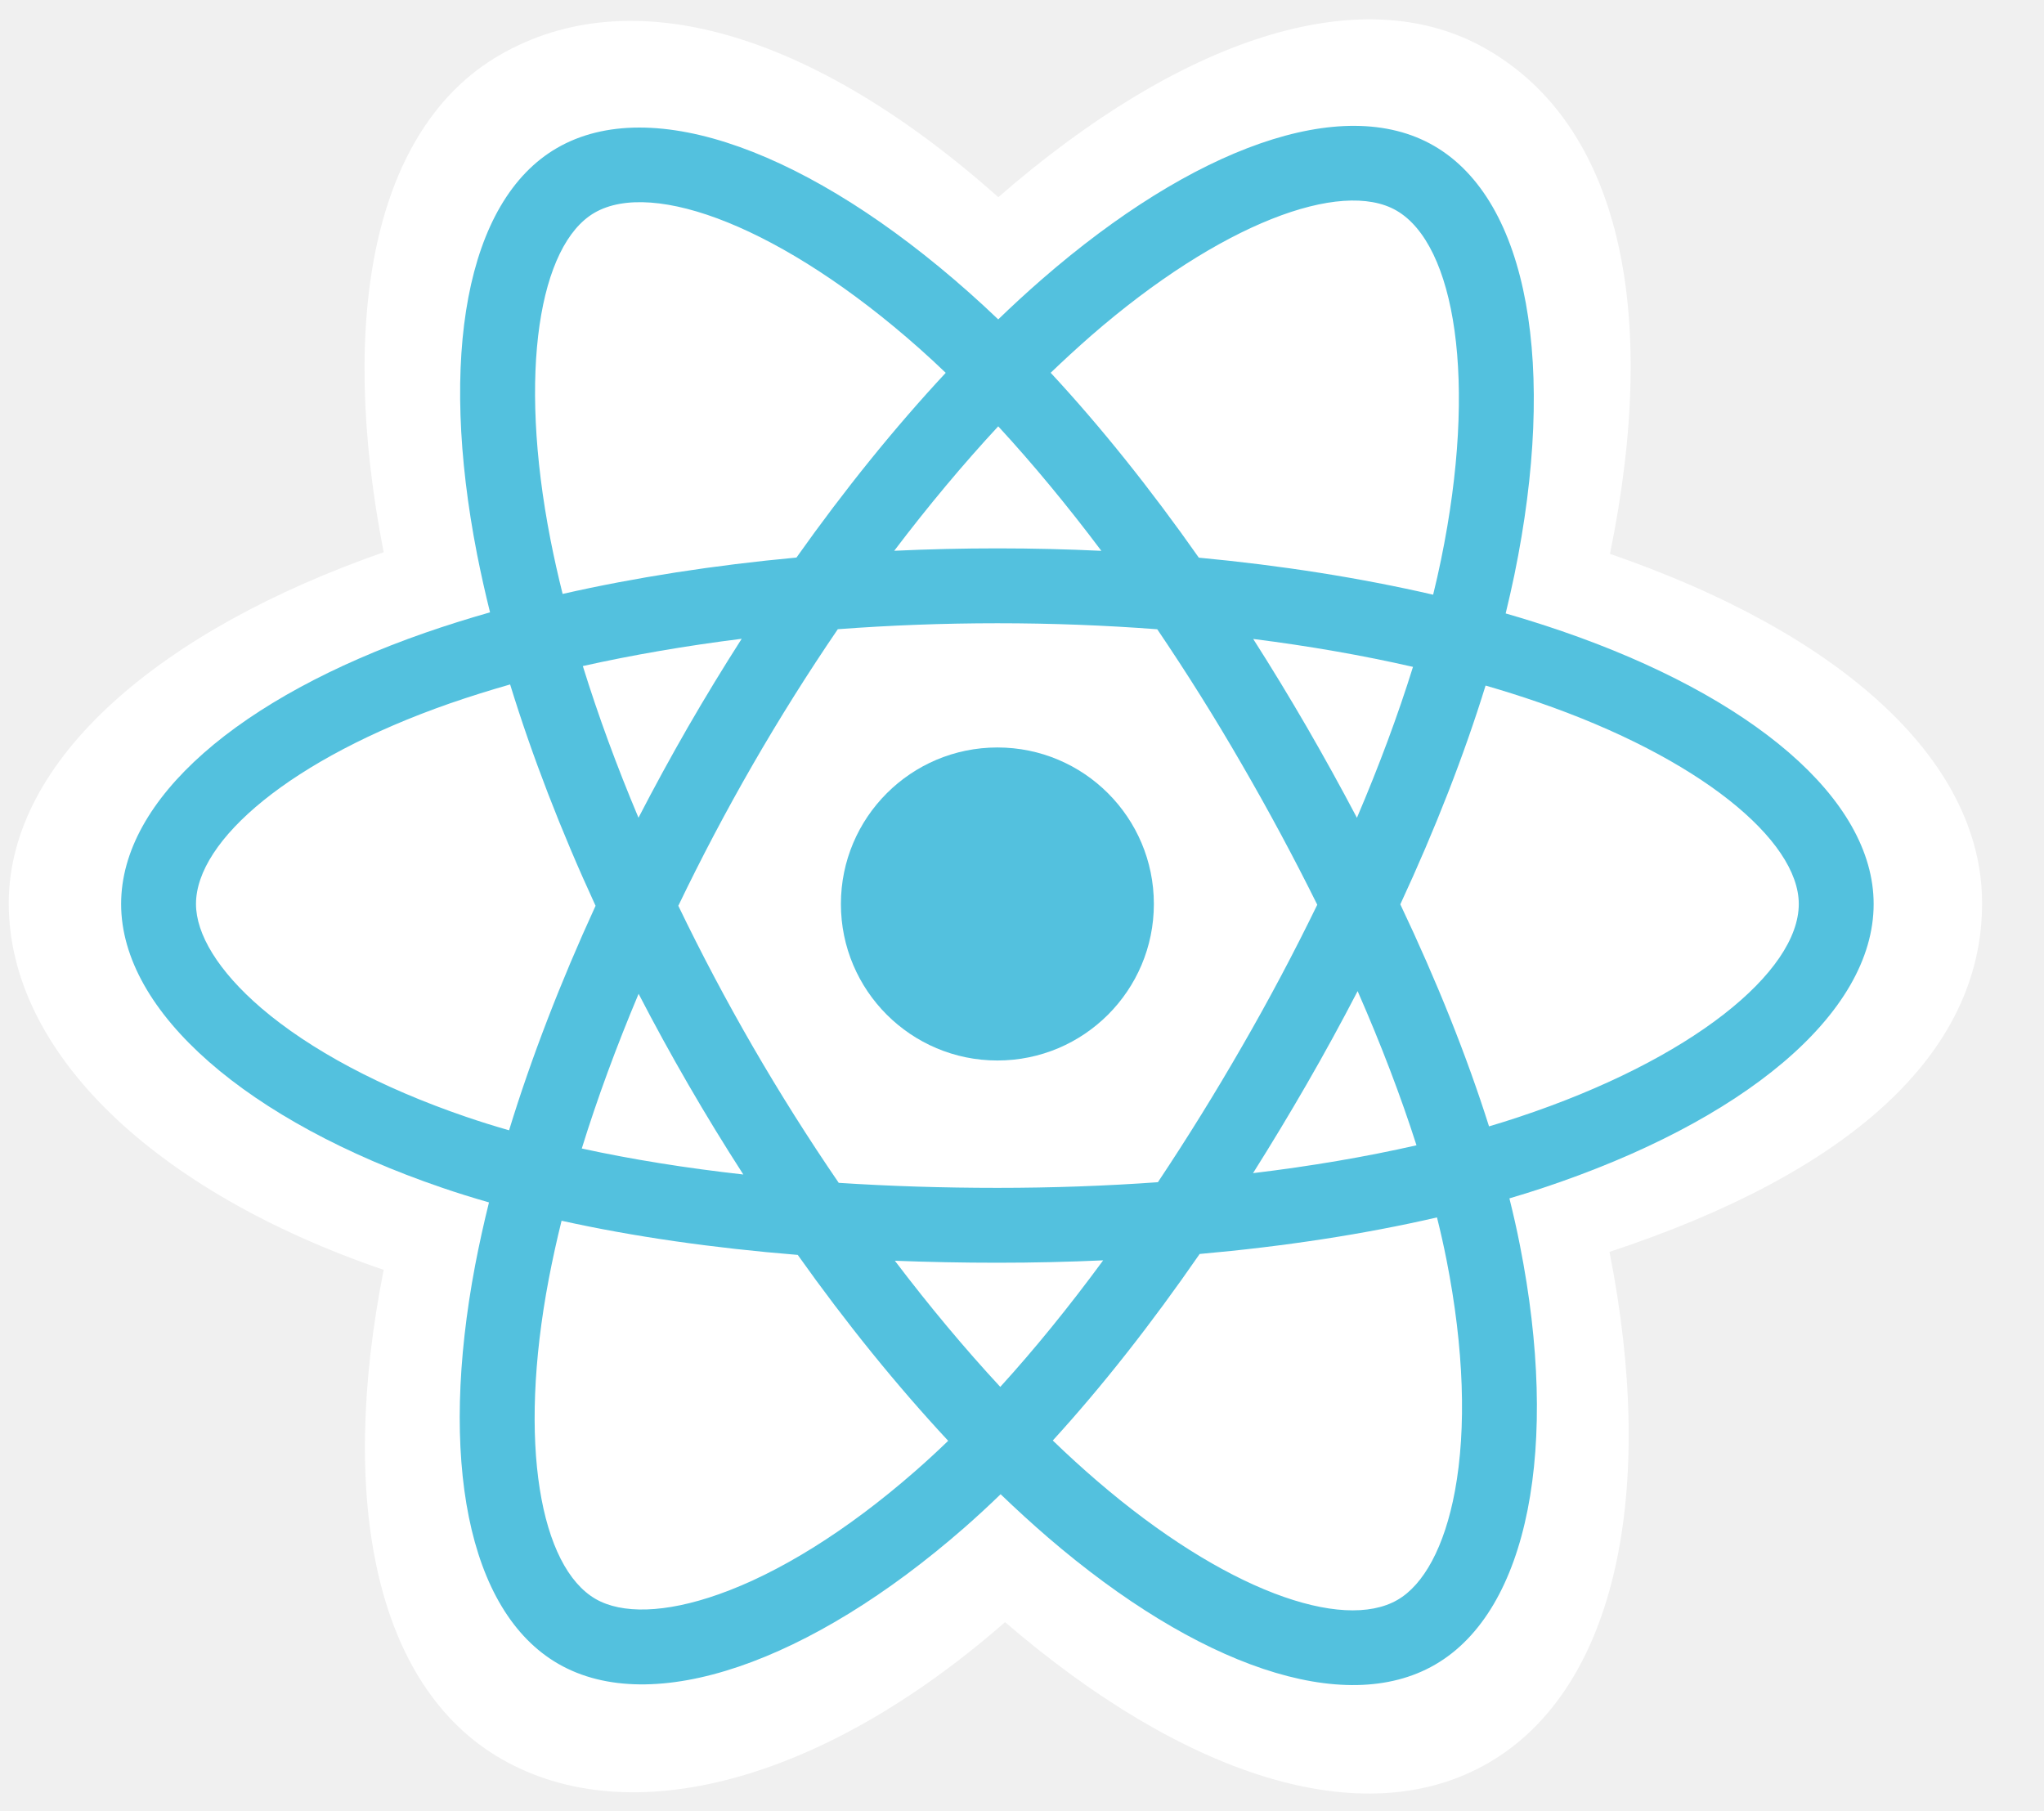
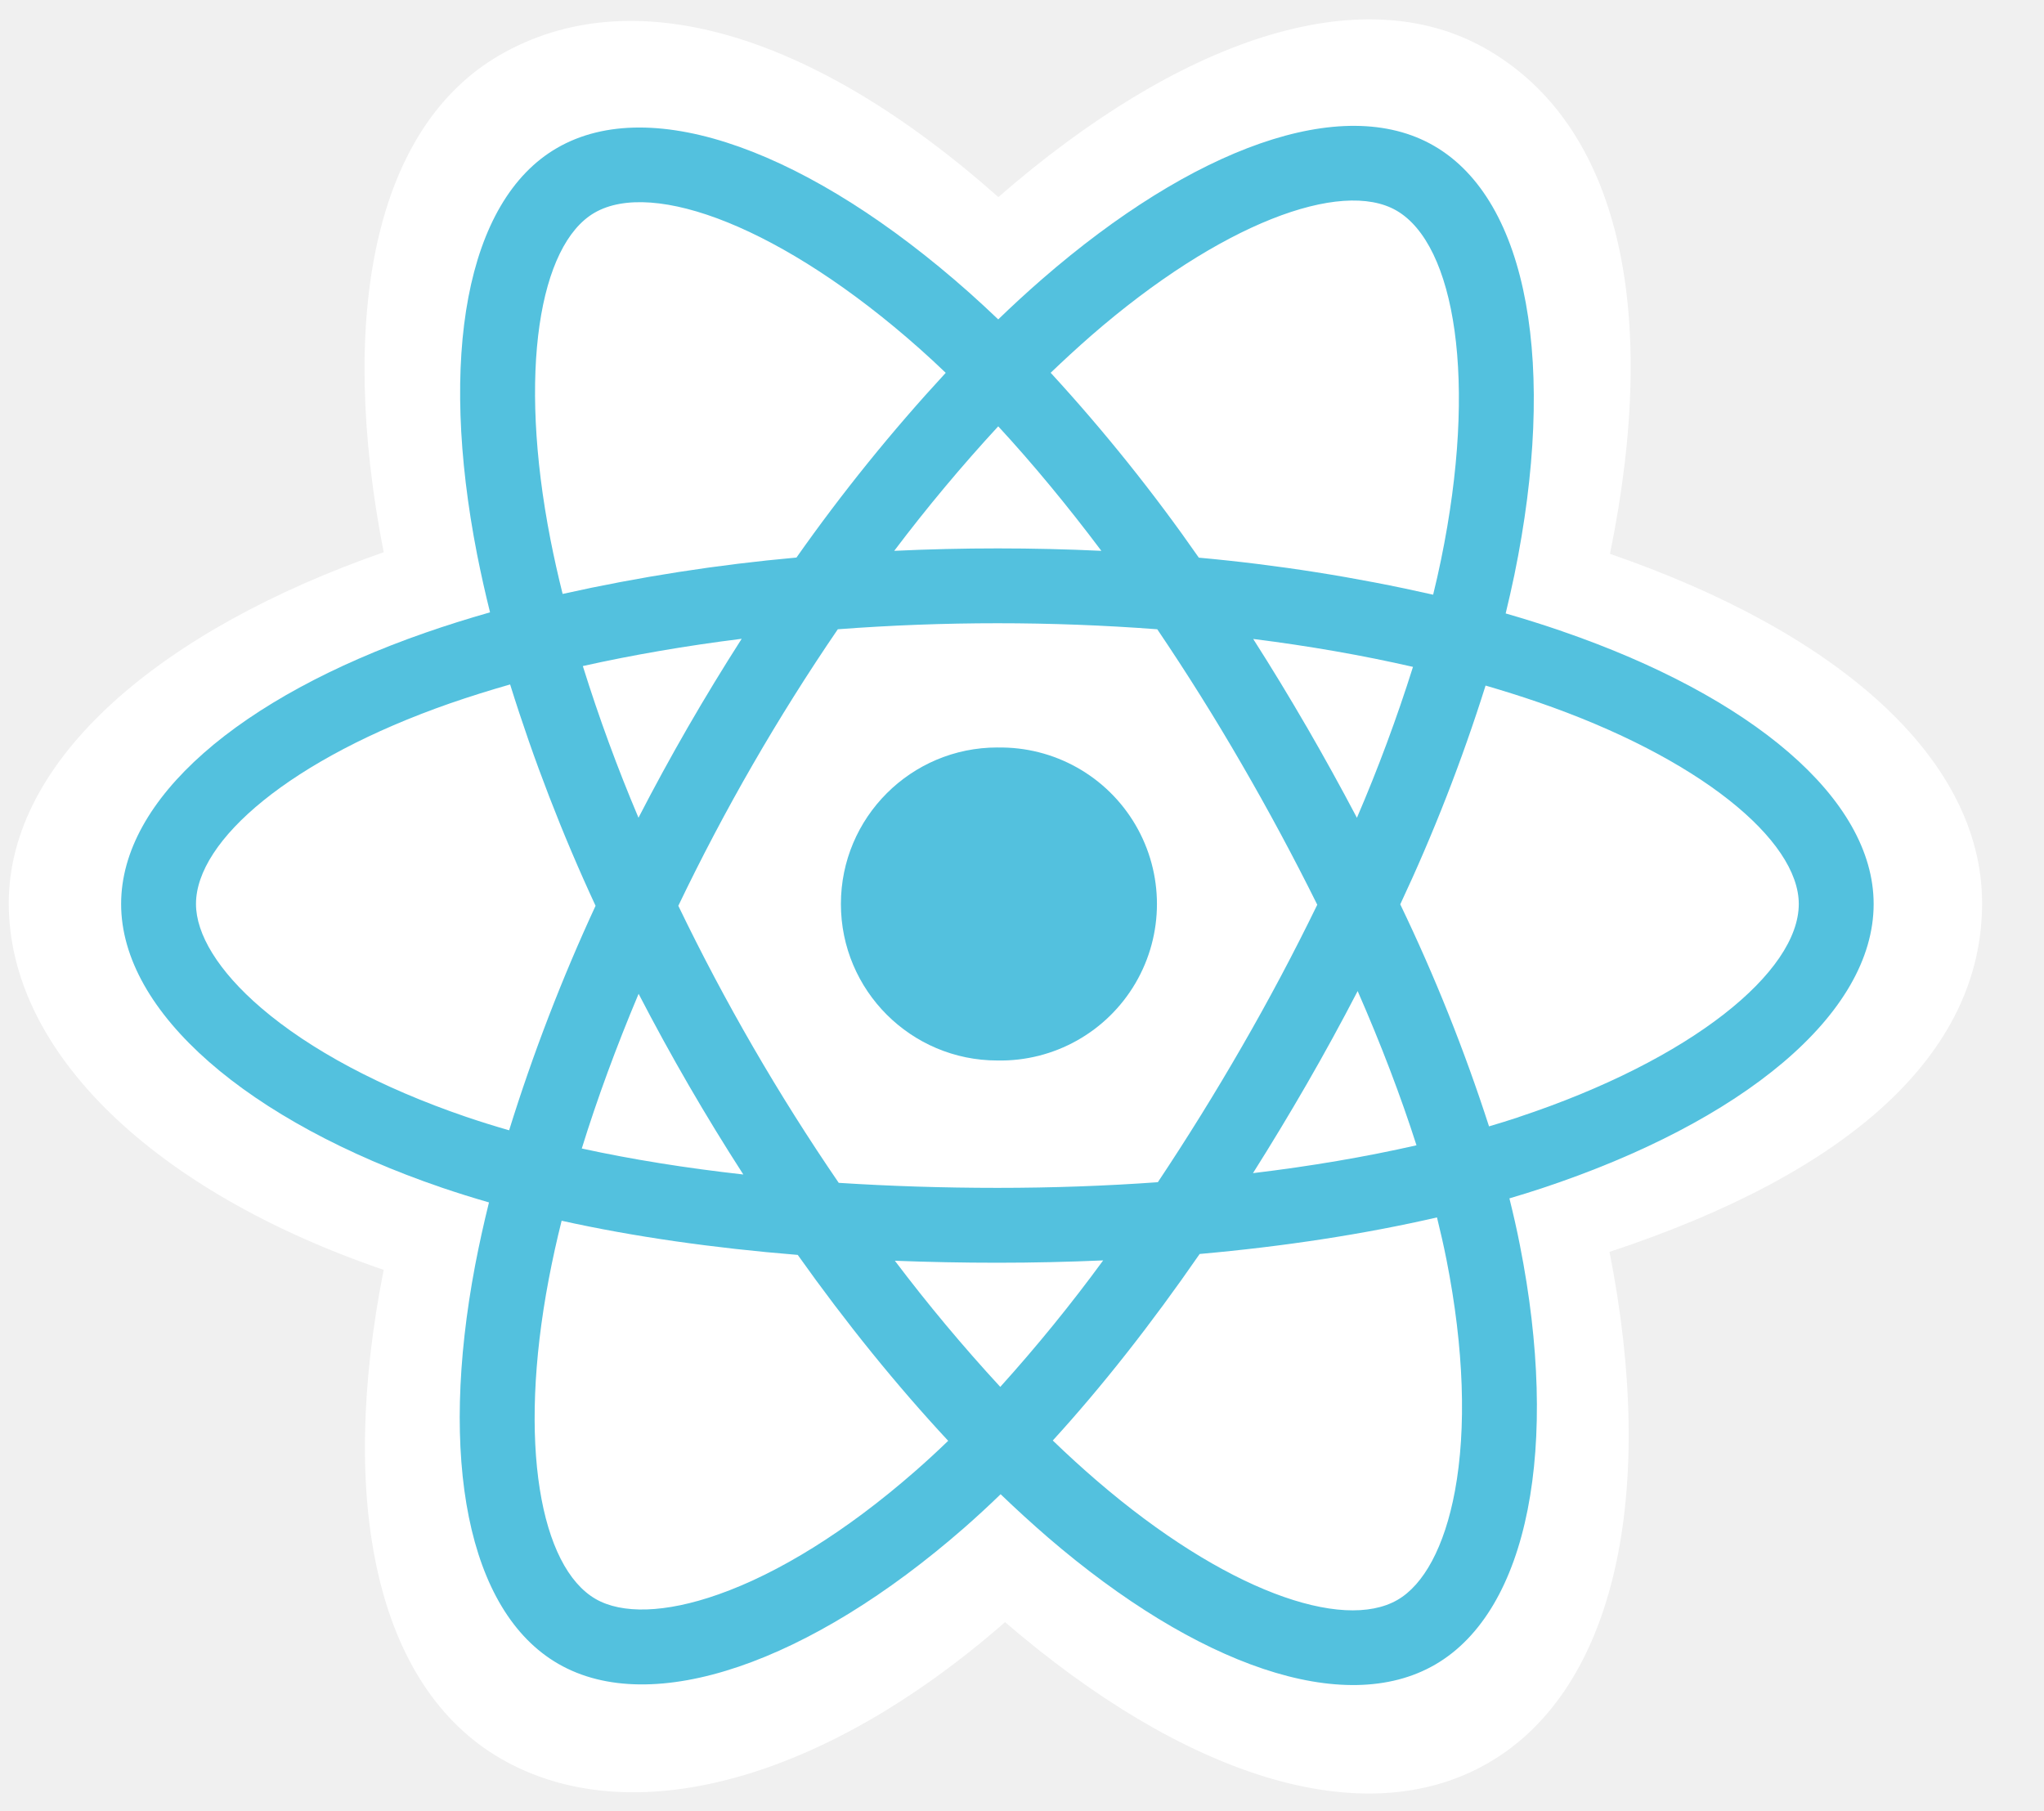
- <svg xmlns="http://www.w3.org/2000/svg" width="35" height="31" viewBox="0 0 35 31" fill="none">
-   <g id="react.afac9c43724070bf6674f2692b7356a9.svg" clip-path="url(#clip0_1_48)">
-     <path id="Vector" d="M0.15 15.467C0.15 18.019 2.642 20.401 6.57 21.744C5.786 25.693 6.43 28.876 8.581 30.116C10.791 31.391 14.085 30.509 17.21 27.776C20.257 30.398 23.337 31.43 25.486 30.187C27.694 28.908 28.366 25.509 27.56 21.436C31.651 20.084 33.94 18.052 33.94 15.467C33.94 12.974 31.444 10.818 27.568 9.484C28.436 5.243 27.701 2.137 25.461 0.845C23.302 -0.4 20.186 0.685 17.095 3.376C13.878 0.52 10.794 -0.352 8.556 0.943C6.399 2.192 5.783 5.433 6.57 9.456C2.775 10.779 0.15 12.984 0.15 15.467Z" fill="white" />
-     <path id="Vector_2" d="M26.747 10.808C26.428 10.699 26.106 10.597 25.782 10.504C25.835 10.285 25.885 10.066 25.931 9.845C26.662 6.296 26.184 3.436 24.551 2.495C22.986 1.592 20.425 2.533 17.84 4.783C17.585 5.005 17.336 5.234 17.093 5.469C16.93 5.313 16.764 5.16 16.595 5.01C13.885 2.603 11.169 1.59 9.538 2.534C7.974 3.439 7.511 6.128 8.169 9.492C8.235 9.825 8.309 10.156 8.391 10.485C8.007 10.595 7.636 10.711 7.28 10.835C4.103 11.942 2.074 13.678 2.074 15.479C2.074 17.339 4.252 19.204 7.562 20.335C7.83 20.427 8.101 20.511 8.373 20.589C8.285 20.944 8.206 21.301 8.137 21.66C7.51 24.966 8 27.59 9.56 28.49C11.171 29.419 13.875 28.464 16.508 26.163C16.716 25.981 16.925 25.788 17.134 25.586C17.398 25.84 17.668 26.087 17.945 26.326C20.496 28.52 23.014 29.407 24.573 28.504C26.183 27.573 26.706 24.753 26.026 21.323C25.975 21.061 25.914 20.793 25.846 20.52C26.036 20.464 26.223 20.406 26.404 20.346C29.845 19.206 32.083 17.364 32.083 15.479C32.083 13.672 29.988 11.924 26.747 10.808Z" fill="#53C1DE" />
-     <path id="Vector_3" d="M26.001 19.129C25.837 19.184 25.669 19.236 25.497 19.287C25.117 18.085 24.605 16.806 23.978 15.485C24.576 14.196 25.069 12.934 25.438 11.739C25.745 11.828 26.043 11.922 26.33 12.021C29.107 12.976 30.801 14.39 30.801 15.479C30.801 16.639 28.971 18.145 26.001 19.129ZM24.769 21.572C25.069 23.088 25.112 24.46 24.913 25.532C24.734 26.495 24.375 27.138 23.93 27.395C22.985 27.942 20.962 27.231 18.781 25.354C18.531 25.139 18.279 24.909 18.027 24.666C18.872 23.741 19.717 22.666 20.542 21.472C21.993 21.343 23.363 21.133 24.606 20.846C24.668 21.093 24.722 21.335 24.769 21.572ZM12.305 27.3C11.381 27.627 10.645 27.636 10.2 27.38C9.254 26.834 8.86 24.726 9.397 21.899C9.461 21.565 9.534 21.233 9.616 20.903C10.845 21.175 12.206 21.37 13.66 21.488C14.49 22.657 15.36 23.73 16.236 24.671C16.05 24.851 15.859 25.027 15.664 25.197C14.5 26.215 13.333 26.937 12.305 27.3H12.305ZM7.976 19.122C6.513 18.622 5.305 17.972 4.476 17.263C3.732 16.625 3.356 15.992 3.356 15.479C3.356 14.386 4.985 12.993 7.702 12.045C8.043 11.927 8.388 11.819 8.735 11.72C9.111 12.942 9.603 14.219 10.198 15.51C9.596 16.821 9.096 18.118 8.717 19.354C8.468 19.283 8.221 19.206 7.976 19.122ZM9.427 9.245C8.863 6.363 9.238 4.189 10.18 3.643C11.184 3.062 13.404 3.891 15.744 5.968C15.894 6.101 16.044 6.24 16.194 6.384C15.322 7.32 14.461 8.386 13.638 9.547C12.227 9.678 10.876 9.888 9.634 10.17C9.557 9.863 9.488 9.555 9.427 9.245ZM22.372 12.441C22.078 11.935 21.774 11.434 21.459 10.941C22.417 11.062 23.334 11.222 24.195 11.419C23.937 12.248 23.614 13.115 23.235 14.003C22.958 13.477 22.67 12.956 22.372 12.441ZM17.093 7.3C17.684 7.941 18.276 8.656 18.859 9.432C17.677 9.376 16.494 9.376 15.312 9.431C15.895 8.662 16.492 7.948 17.093 7.3ZM11.78 12.45C11.486 12.961 11.204 13.478 10.933 14.002C10.56 13.117 10.241 12.246 9.98 11.405C10.836 11.214 11.749 11.057 12.7 10.938C12.382 11.435 12.075 11.939 11.78 12.45ZM12.728 20.111C11.745 20.001 10.818 19.853 9.962 19.666C10.227 18.811 10.554 17.922 10.935 17.017C11.206 17.541 11.49 18.059 11.786 18.57C12.087 19.091 12.402 19.605 12.728 20.111ZM17.128 23.748C16.521 23.093 15.915 22.368 15.323 21.588C15.897 21.61 16.483 21.622 17.079 21.622C17.69 21.622 18.295 21.608 18.89 21.581C18.306 22.376 17.716 23.102 17.128 23.748ZM23.247 16.971C23.648 17.885 23.986 18.77 24.255 19.611C23.385 19.809 22.445 19.969 21.456 20.088C21.773 19.585 22.08 19.076 22.377 18.561C22.679 18.038 22.969 17.507 23.247 16.971ZM21.266 17.921C20.812 18.71 20.332 19.485 19.827 20.243C18.936 20.307 18.016 20.34 17.079 20.34C16.145 20.34 15.236 20.311 14.362 20.254C13.844 19.497 13.354 18.721 12.895 17.928C12.438 17.138 12.011 16.332 11.615 15.51C12.01 14.688 12.436 13.881 12.891 13.091V13.091C13.347 12.3 13.832 11.528 14.346 10.774C15.239 10.707 16.154 10.672 17.079 10.672C18.008 10.672 18.924 10.707 19.816 10.775C20.325 11.527 20.808 12.297 21.262 13.084C21.719 13.872 22.151 14.675 22.556 15.492C22.155 16.316 21.725 17.127 21.266 17.921ZM23.911 3.605C24.916 4.185 25.307 6.522 24.675 9.586C24.634 9.786 24.589 9.985 24.54 10.183C23.295 9.896 21.943 9.682 20.528 9.549C19.703 8.375 18.849 7.307 17.991 6.383C18.216 6.167 18.446 5.956 18.681 5.75C20.897 3.822 22.967 3.061 23.911 3.605Z" fill="white" />
-     <path id="Vector_4" d="M17.079 12.799C18.559 12.799 19.758 13.999 19.758 15.479C19.758 16.959 18.559 18.159 17.079 18.159C15.599 18.159 14.399 16.959 14.399 15.479C14.399 13.999 15.599 12.799 17.079 12.799Z" fill="#53C1DE" />
+ <svg xmlns="http://www.w3.org/2000/svg" width="35" height="31" fill="none">
+   <g clip-path="url(#a)">
+     <path fill="#fff" d="M.15 15.467c0 2.552 2.492 4.934 6.42 6.277-.784 3.949-.14 7.132 2.01 8.372 2.211 1.275 5.505.393 8.63-2.34 3.047 2.622 6.127 3.654 8.276 2.41 2.208-1.278 2.88-4.677 2.074-8.75 4.091-1.352 6.38-3.384 6.38-5.97 0-2.492-2.496-4.648-6.372-5.982.868-4.241.133-7.347-2.107-8.639-2.16-1.245-5.275-.16-8.366 2.53C13.878.52 10.794-.351 8.556.944 6.4 2.192 5.783 5.433 6.57 9.456 2.775 10.779.15 12.984.15 15.466Z" />
+     <path fill="#53C1DE" d="M26.747 10.808a20.25 20.25 0 0 0-.965-.304c.053-.219.103-.438.149-.659.731-3.55.253-6.41-1.38-7.35-1.565-.903-4.125.038-6.711 2.288-.255.222-.504.451-.747.686-.163-.156-.33-.31-.498-.46-2.71-2.406-5.426-3.42-7.057-2.475-1.564.905-2.027 3.594-1.369 6.958.066.333.14.664.222.993-.384.11-.755.226-1.11.35-3.178 1.107-5.207 2.843-5.207 4.644 0 1.86 2.178 3.725 5.488 4.856.268.091.539.176.811.254-.088.355-.167.712-.236 1.071C7.51 24.966 8 27.59 9.56 28.49c1.61.93 4.315-.026 6.948-2.327.208-.182.417-.375.626-.577.264.254.534.5.811.74 2.55 2.194 5.07 3.08 6.628 2.178 1.61-.931 2.133-3.751 1.453-7.181-.051-.262-.112-.53-.18-.803.19-.056.377-.114.558-.174 3.44-1.14 5.679-2.982 5.679-4.867 0-1.807-2.095-3.555-5.335-4.67Z" />
+     <path fill="#fff" d="M26.001 19.13a16.75 16.75 0 0 1-.504.157 30.104 30.104 0 0 0-1.52-3.802 30.08 30.08 0 0 0 1.461-3.746c.307.09.605.183.892.282 2.777.955 4.471 2.369 4.471 3.458 0 1.16-1.83 2.666-4.8 3.65Zm-1.232 2.442c.3 1.516.343 2.888.144 3.96-.179.963-.538 1.606-.983 1.863-.945.547-2.968-.164-5.149-2.041-.25-.215-.502-.445-.754-.688.845-.925 1.69-2 2.515-3.194 1.45-.129 2.821-.34 4.064-.626.061.247.116.489.163.726ZM12.305 27.3c-.924.327-1.66.336-2.105.08-.946-.546-1.34-2.654-.803-5.48.064-.335.137-.667.22-.997 1.228.272 2.589.467 4.043.585.83 1.169 1.7 2.242 2.576 3.183-.186.18-.377.356-.572.526-1.164 1.018-2.33 1.74-3.359 2.103Zm-4.329-8.178c-1.463-.5-2.671-1.15-3.5-1.86-.744-.637-1.12-1.27-1.12-1.783 0-1.093 1.63-2.486 4.346-3.434.341-.118.686-.226 1.033-.325a30.746 30.746 0 0 0 1.463 3.79 31.204 31.204 0 0 0-1.48 3.844 15.72 15.72 0 0 1-.742-.232Zm1.451-9.877c-.564-2.882-.19-5.056.753-5.602 1.004-.581 3.224.248 5.564 2.325.15.133.3.272.45.416a30.713 30.713 0 0 0-2.556 3.163 31.33 31.33 0 0 0-4.004.623 18.799 18.799 0 0 1-.207-.925Zm12.945 3.197a40.708 40.708 0 0 0-.913-1.501c.958.12 1.875.281 2.736.478a27.35 27.35 0 0 1-.96 2.584 44.584 44.584 0 0 0-.863-1.562ZM17.093 7.3c.591.64 1.183 1.356 1.766 2.132a37.748 37.748 0 0 0-3.547 0A28.253 28.253 0 0 1 17.093 7.3Zm-5.313 5.15a37.8 37.8 0 0 0-.847 1.552 28.302 28.302 0 0 1-.953-2.597c.856-.191 1.77-.348 2.72-.467-.318.497-.625 1.001-.92 1.512Zm.948 7.661c-.983-.11-1.91-.258-2.766-.445.265-.855.592-1.744.973-2.649a37.664 37.664 0 0 0 1.793 3.094Zm4.4 3.637a28.809 28.809 0 0 1-1.805-2.16c.574.022 1.16.034 1.756.034.611 0 1.216-.014 1.811-.04a27.255 27.255 0 0 1-1.762 2.166Zm6.12-6.777c.4.914.738 1.799 1.007 2.64-.87.198-1.81.358-2.8.477a44.67 44.67 0 0 0 .922-1.527c.302-.523.592-1.054.87-1.59Zm-1.982.95a42.03 42.03 0 0 1-1.44 2.322c-.89.064-1.81.097-2.747.097-.934 0-1.843-.03-2.717-.086a36.327 36.327 0 0 1-2.747-4.744 35.988 35.988 0 0 1 2.731-4.735 36.301 36.301 0 0 1 5.47 0 38.62 38.62 0 0 1 1.446 2.309 42.02 42.02 0 0 1 1.294 2.408c-.401.824-.831 1.634-1.29 2.429Zm2.645-14.316c1.005.58 1.396 2.917.764 5.981-.041.2-.086.399-.135.597a30.718 30.718 0 0 0-4.012-.634 30.124 30.124 0 0 0-2.537-3.166c.225-.216.455-.427.69-.633 2.216-1.928 4.286-2.689 5.23-2.145Z" />
+     <path fill="#53C1DE" d="M17.079 12.8a2.68 2.68 0 1 1 0 5.359 2.68 2.68 0 0 1 0-5.36Z" />
  </g>
  <defs>
-     <clipPath id="clip0_1_48">
-       <rect width="34" height="30.546" fill="white" transform="translate(0.0499878 0.227173)" />
+     <clipPath id="a">
+       <path fill="#fff" d="M.05.227h34v30.546h-34z" />
    </clipPath>
  </defs>
</svg>
